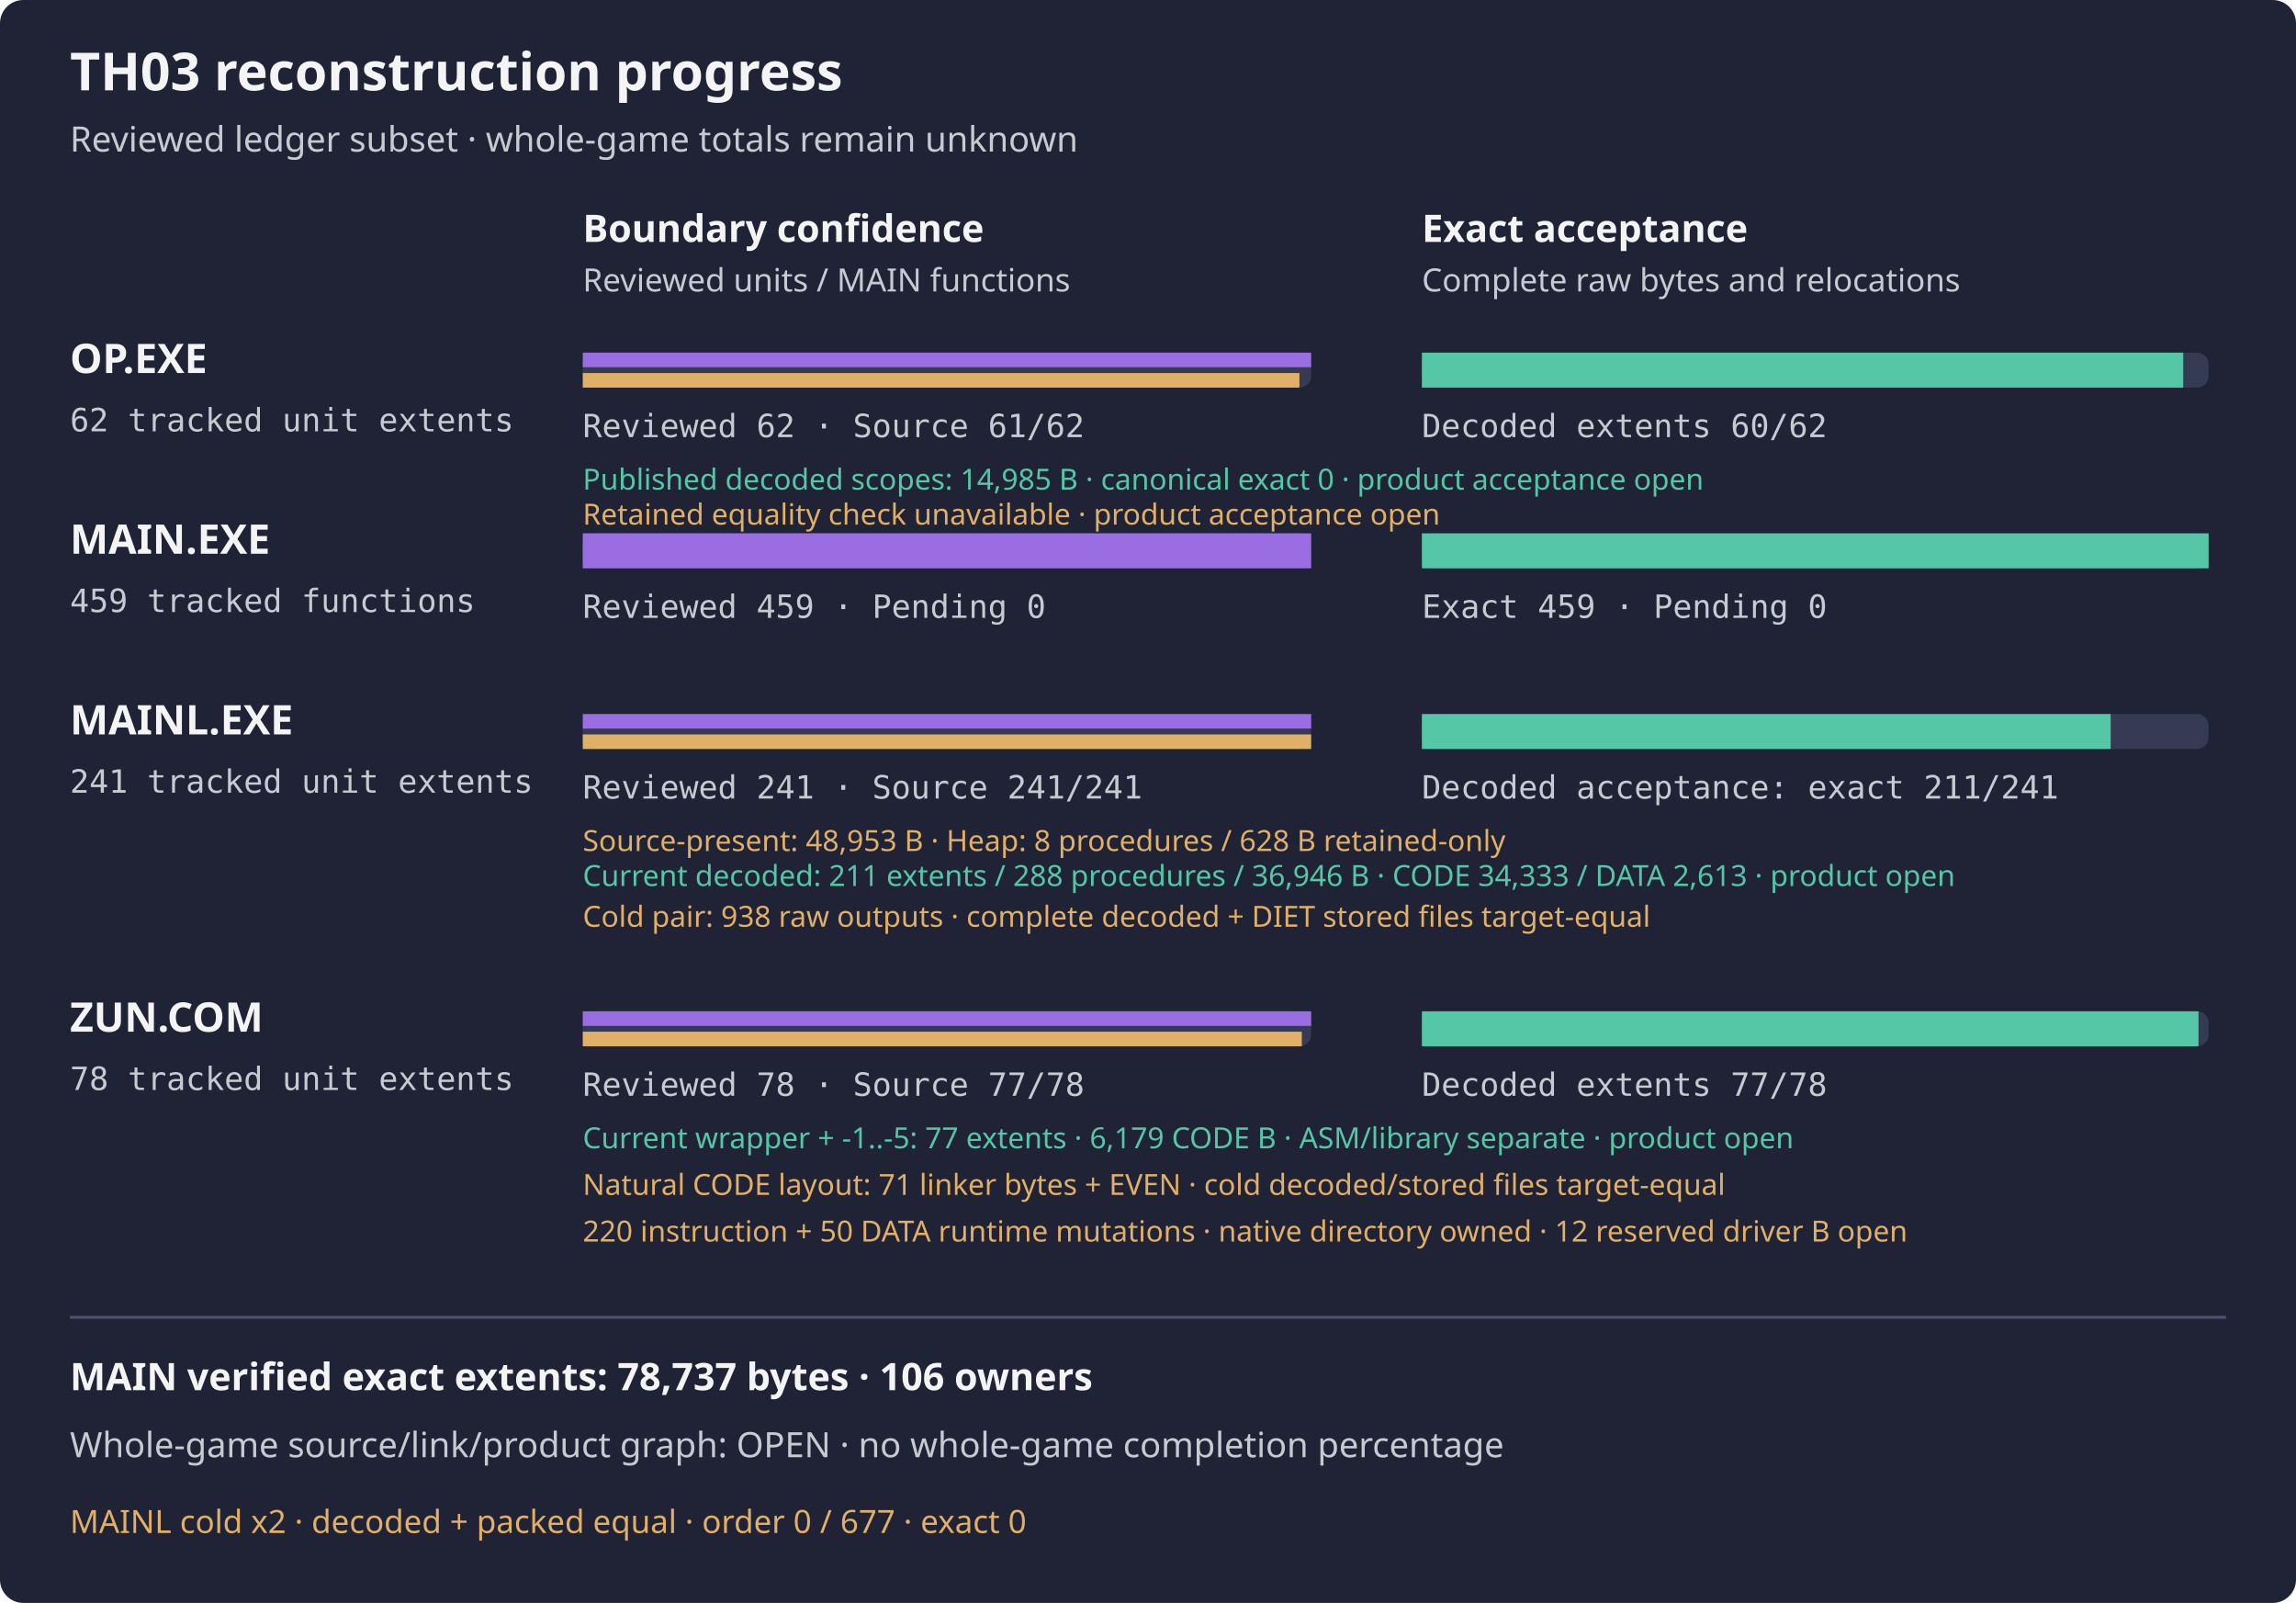
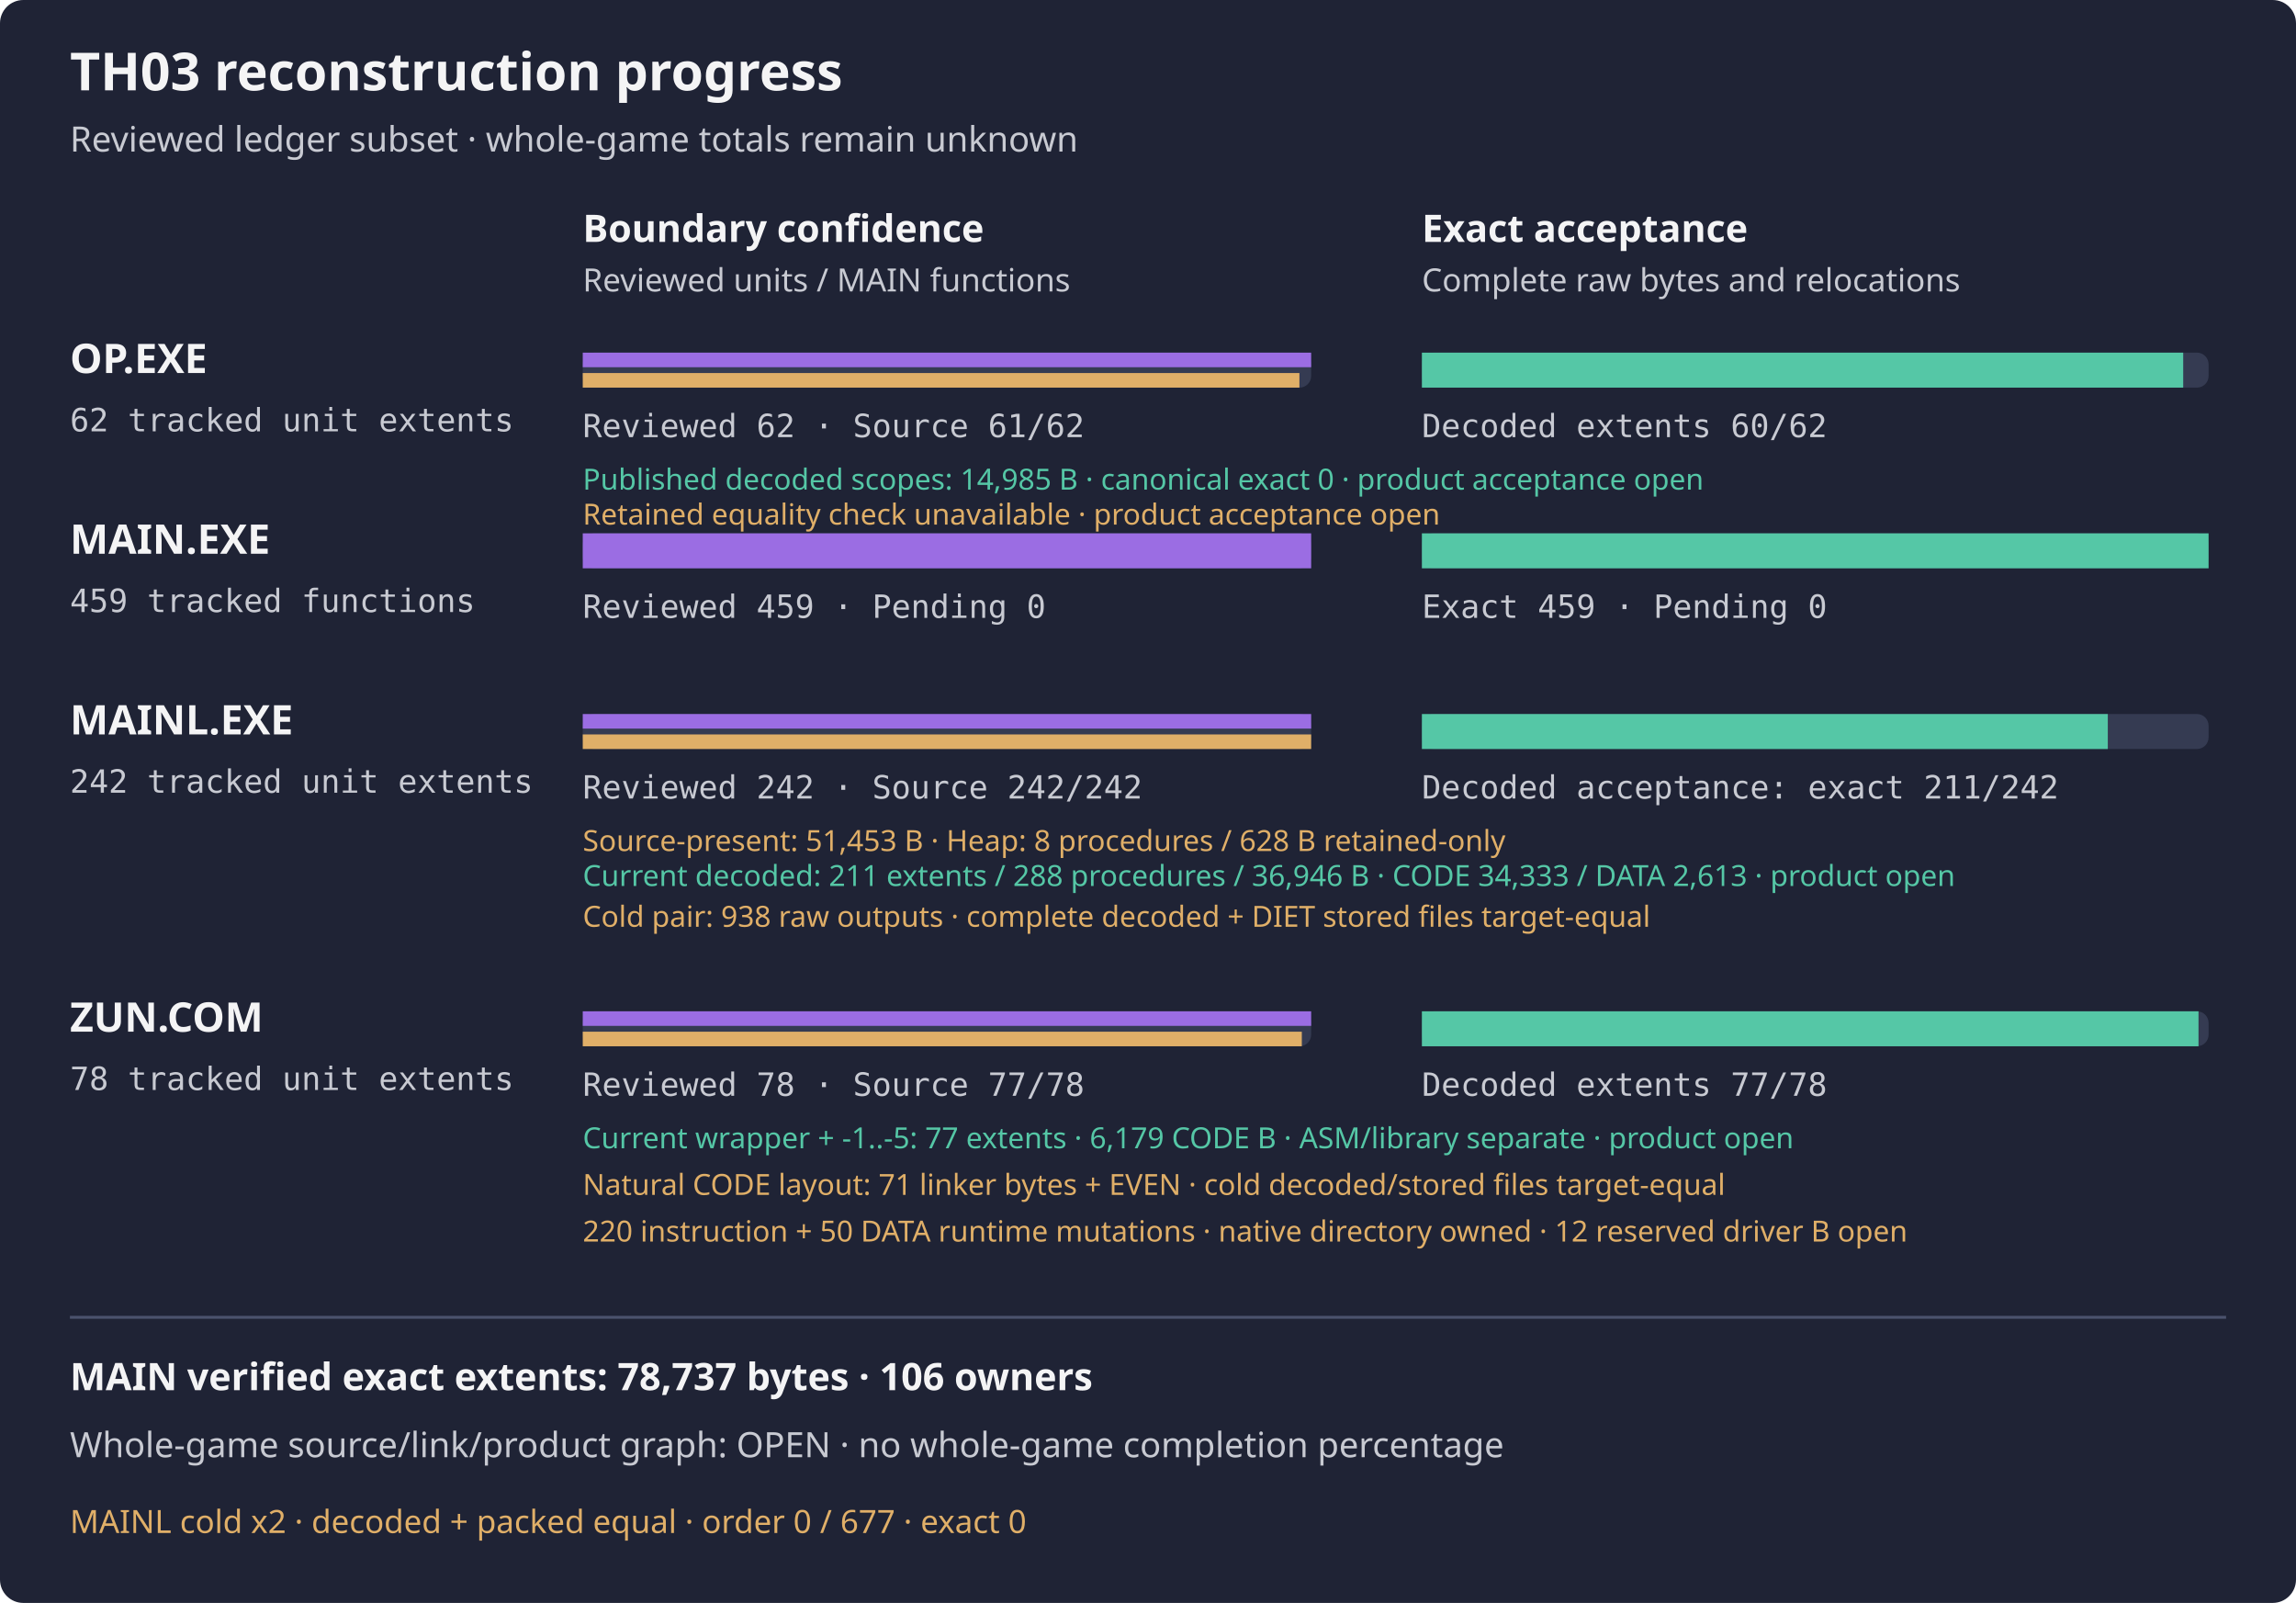
<svg xmlns="http://www.w3.org/2000/svg" width="788" height="550" viewBox="0 0 788 550" role="img" aria-label="TH03 reviewed subset reconstruction progress">
  <rect width="788" height="550" rx="8" fill="#1f2335" />
  <text x="24" y="31" fill="#f4f4f5" font-family="sans-serif" font-size="18" font-weight="600">TH03 reconstruction progress</text>
  <text x="24" y="52" fill="#c8cad2" font-family="sans-serif" font-size="12">Reviewed ledger subset · whole-game totals remain unknown</text>
  <text x="200" y="83" fill="#f4f4f5" font-family="sans-serif" font-size="13" font-weight="600">Boundary confidence</text>
  <text x="488" y="83" fill="#f4f4f5" font-family="sans-serif" font-size="13" font-weight="600">Exact acceptance</text>
  <text x="200" y="100" fill="#c8cad2" font-family="sans-serif" font-size="11">Reviewed units / MAIN functions</text>
  <text x="488" y="100" fill="#c8cad2" font-family="sans-serif" font-size="11">Complete raw bytes and relocations</text>
  <g aria-label="OP.EXE bars count tracked unit extents, not functions; source-present is not exact">
    <text x="24" y="128" fill="#f4f4f5" font-family="sans-serif" font-size="14" font-weight="600">OP.EXE</text>
    <text x="24" y="148" fill="#c8cad2" font-family="monospace" font-size="11">62 tracked unit extents</text>
    <rect x="200" y="121" width="250" height="12" rx="4" fill="#353b52" />
    <rect x="488" y="121" width="270" height="12" rx="4" fill="#353b52" />
    <rect x="200" y="121" width="250.00" height="5" fill="#9b6de3" />
    <rect x="200" y="128" width="245.97" height="5" fill="#e0af68" />
    <rect x="488" y="121" width="261.29" height="12" fill="#55c7a6" />
    <text x="200" y="150" fill="#c8cad2" font-family="monospace" font-size="11">Reviewed 62 · Source 61/62</text>
    <text x="488" y="150" fill="#c8cad2" font-family="monospace" font-size="11">Decoded extents 60/62</text>
  </g>
  <text x="200" y="168" fill="#55c7a6" font-family="sans-serif" font-size="10">Published decoded scopes: 14,985 B · canonical exact 0 · product acceptance open</text>
  <text x="200" y="180" fill="#e0af68" font-family="sans-serif" font-size="10">Retained equality check unavailable · product acceptance open</text>
  <text x="24" y="190" fill="#f4f4f5" font-family="sans-serif" font-size="14" font-weight="600">MAIN.EXE</text>
  <text x="24" y="210" fill="#c8cad2" font-family="monospace" font-size="11">459 tracked functions</text>
  <rect x="200" y="183" width="250" height="12" rx="4" fill="#353b52" />
  <rect x="488" y="183" width="270" height="12" rx="4" fill="#353b52" />
  <rect x="200" y="183" width="250.00" height="12" fill="#9b6de3" />
  <rect x="488" y="183" width="270.00" height="12" fill="#55c7a6" />
  <text x="200" y="212" fill="#c8cad2" font-family="monospace" font-size="11">Reviewed 459 · Pending 0</text>
  <text x="488" y="212" fill="#c8cad2" font-family="monospace" font-size="11">Exact 459 · Pending 0</text>
  <g aria-label="MAINL bars count tracked unit extents, not functions; source-present is not exact">
    <text x="24" y="252" fill="#f4f4f5" font-family="sans-serif" font-size="14" font-weight="600">MAINL.EXE</text>
-     <text x="24" y="272" fill="#c8cad2" font-family="monospace" font-size="11">241 tracked unit extents</text>
+     <text x="24" y="272" fill="#c8cad2" font-family="monospace" font-size="11">242 tracked unit extents</text>
    <rect x="200" y="245" width="250" height="12" rx="4" fill="#353b52" />
    <rect x="488" y="245" width="270" height="12" rx="4" fill="#353b52" />
    <rect x="200" y="245" width="250.00" height="5" fill="#9b6de3" />
    <rect x="200" y="252" width="250.00" height="5" fill="#e0af68" />
-     <rect x="488" y="245" width="236.39" height="12" fill="#55c7a6" />
-     <text x="200" y="274" fill="#c8cad2" font-family="monospace" font-size="11">Reviewed 241 · Source 241/241</text>
-     <text x="488" y="274" fill="#c8cad2" font-family="monospace" font-size="11">Decoded acceptance: exact 211/241</text>
-     <text x="200" y="292" fill="#e0af68" font-family="sans-serif" font-size="10">Source-present: 48,953 B · Heap: 8 procedures / 628 B retained-only</text>
+     <rect x="488" y="245" width="235.41" height="12" fill="#55c7a6" />
+     <text x="200" y="274" fill="#c8cad2" font-family="monospace" font-size="11">Reviewed 242 · Source 242/242</text>
+     <text x="488" y="274" fill="#c8cad2" font-family="monospace" font-size="11">Decoded acceptance: exact 211/242</text>
+     <text x="200" y="292" fill="#e0af68" font-family="sans-serif" font-size="10">Source-present: 51,453 B · Heap: 8 procedures / 628 B retained-only</text>
  </g>
  <text x="200" y="304" fill="#55c7a6" font-family="sans-serif" font-size="10">Current decoded: 211 extents / 288 procedures / 36,946 B · CODE 34,333 / DATA 2,613 · product open</text>
  <text x="200" y="318" fill="#e0af68" font-family="sans-serif" font-size="10">Cold pair: 938 raw outputs · complete decoded + DIET stored files target-equal</text>
  <g aria-label="ZUN.COM bars count tracked unit extents, not functions; source-present is not exact">
    <text x="24" y="354" fill="#f4f4f5" font-family="sans-serif" font-size="14" font-weight="600">ZUN.COM</text>
    <text x="24" y="374" fill="#c8cad2" font-family="monospace" font-size="11">78 tracked unit extents</text>
    <rect x="200" y="347" width="250" height="12" rx="4" fill="#353b52" />
    <rect x="488" y="347" width="270" height="12" rx="4" fill="#353b52" />
    <rect x="200" y="347" width="250.00" height="5" fill="#9b6de3" />
    <rect x="200" y="354" width="246.79" height="5" fill="#e0af68" />
    <rect x="488" y="347" width="266.54" height="12" fill="#55c7a6" />
    <text x="200" y="376" fill="#c8cad2" font-family="monospace" font-size="11">Reviewed 78 · Source 77/78</text>
    <text x="488" y="376" fill="#c8cad2" font-family="monospace" font-size="11">Decoded extents 77/78</text>
  </g>
  <text x="200" y="394" fill="#55c7a6" font-family="sans-serif" font-size="10">Current wrapper + -1..-5: 77 extents · 6,179 CODE B · ASM/library separate · product open</text>
  <text x="200" y="410" fill="#e0af68" font-family="sans-serif" font-size="10">Natural CODE layout: 71 linker bytes + EVEN · cold decoded/stored files target-equal</text>
  <text x="200" y="426" fill="#e0af68" font-family="sans-serif" font-size="10">220 instruction + 50 DATA runtime mutations · native directory owned · 12 reserved driver B open</text>
  <path d="M24 452 H764" stroke="#4b526d" />
  <text x="24" y="477" fill="#f4f4f5" font-family="sans-serif" font-size="13" font-weight="600">MAIN verified exact extents: 78,737 bytes · 106 owners</text>
  <text x="24" y="500" fill="#c8cad2" font-family="sans-serif" font-size="12">Whole-game source/link/product graph: OPEN · no whole-game completion percentage</text>
  <text x="24" y="526" fill="#e0af68" font-family="sans-serif" font-size="11">MAINL cold x2 · decoded + packed equal · order 0 / 677 · exact 0</text>
</svg>
